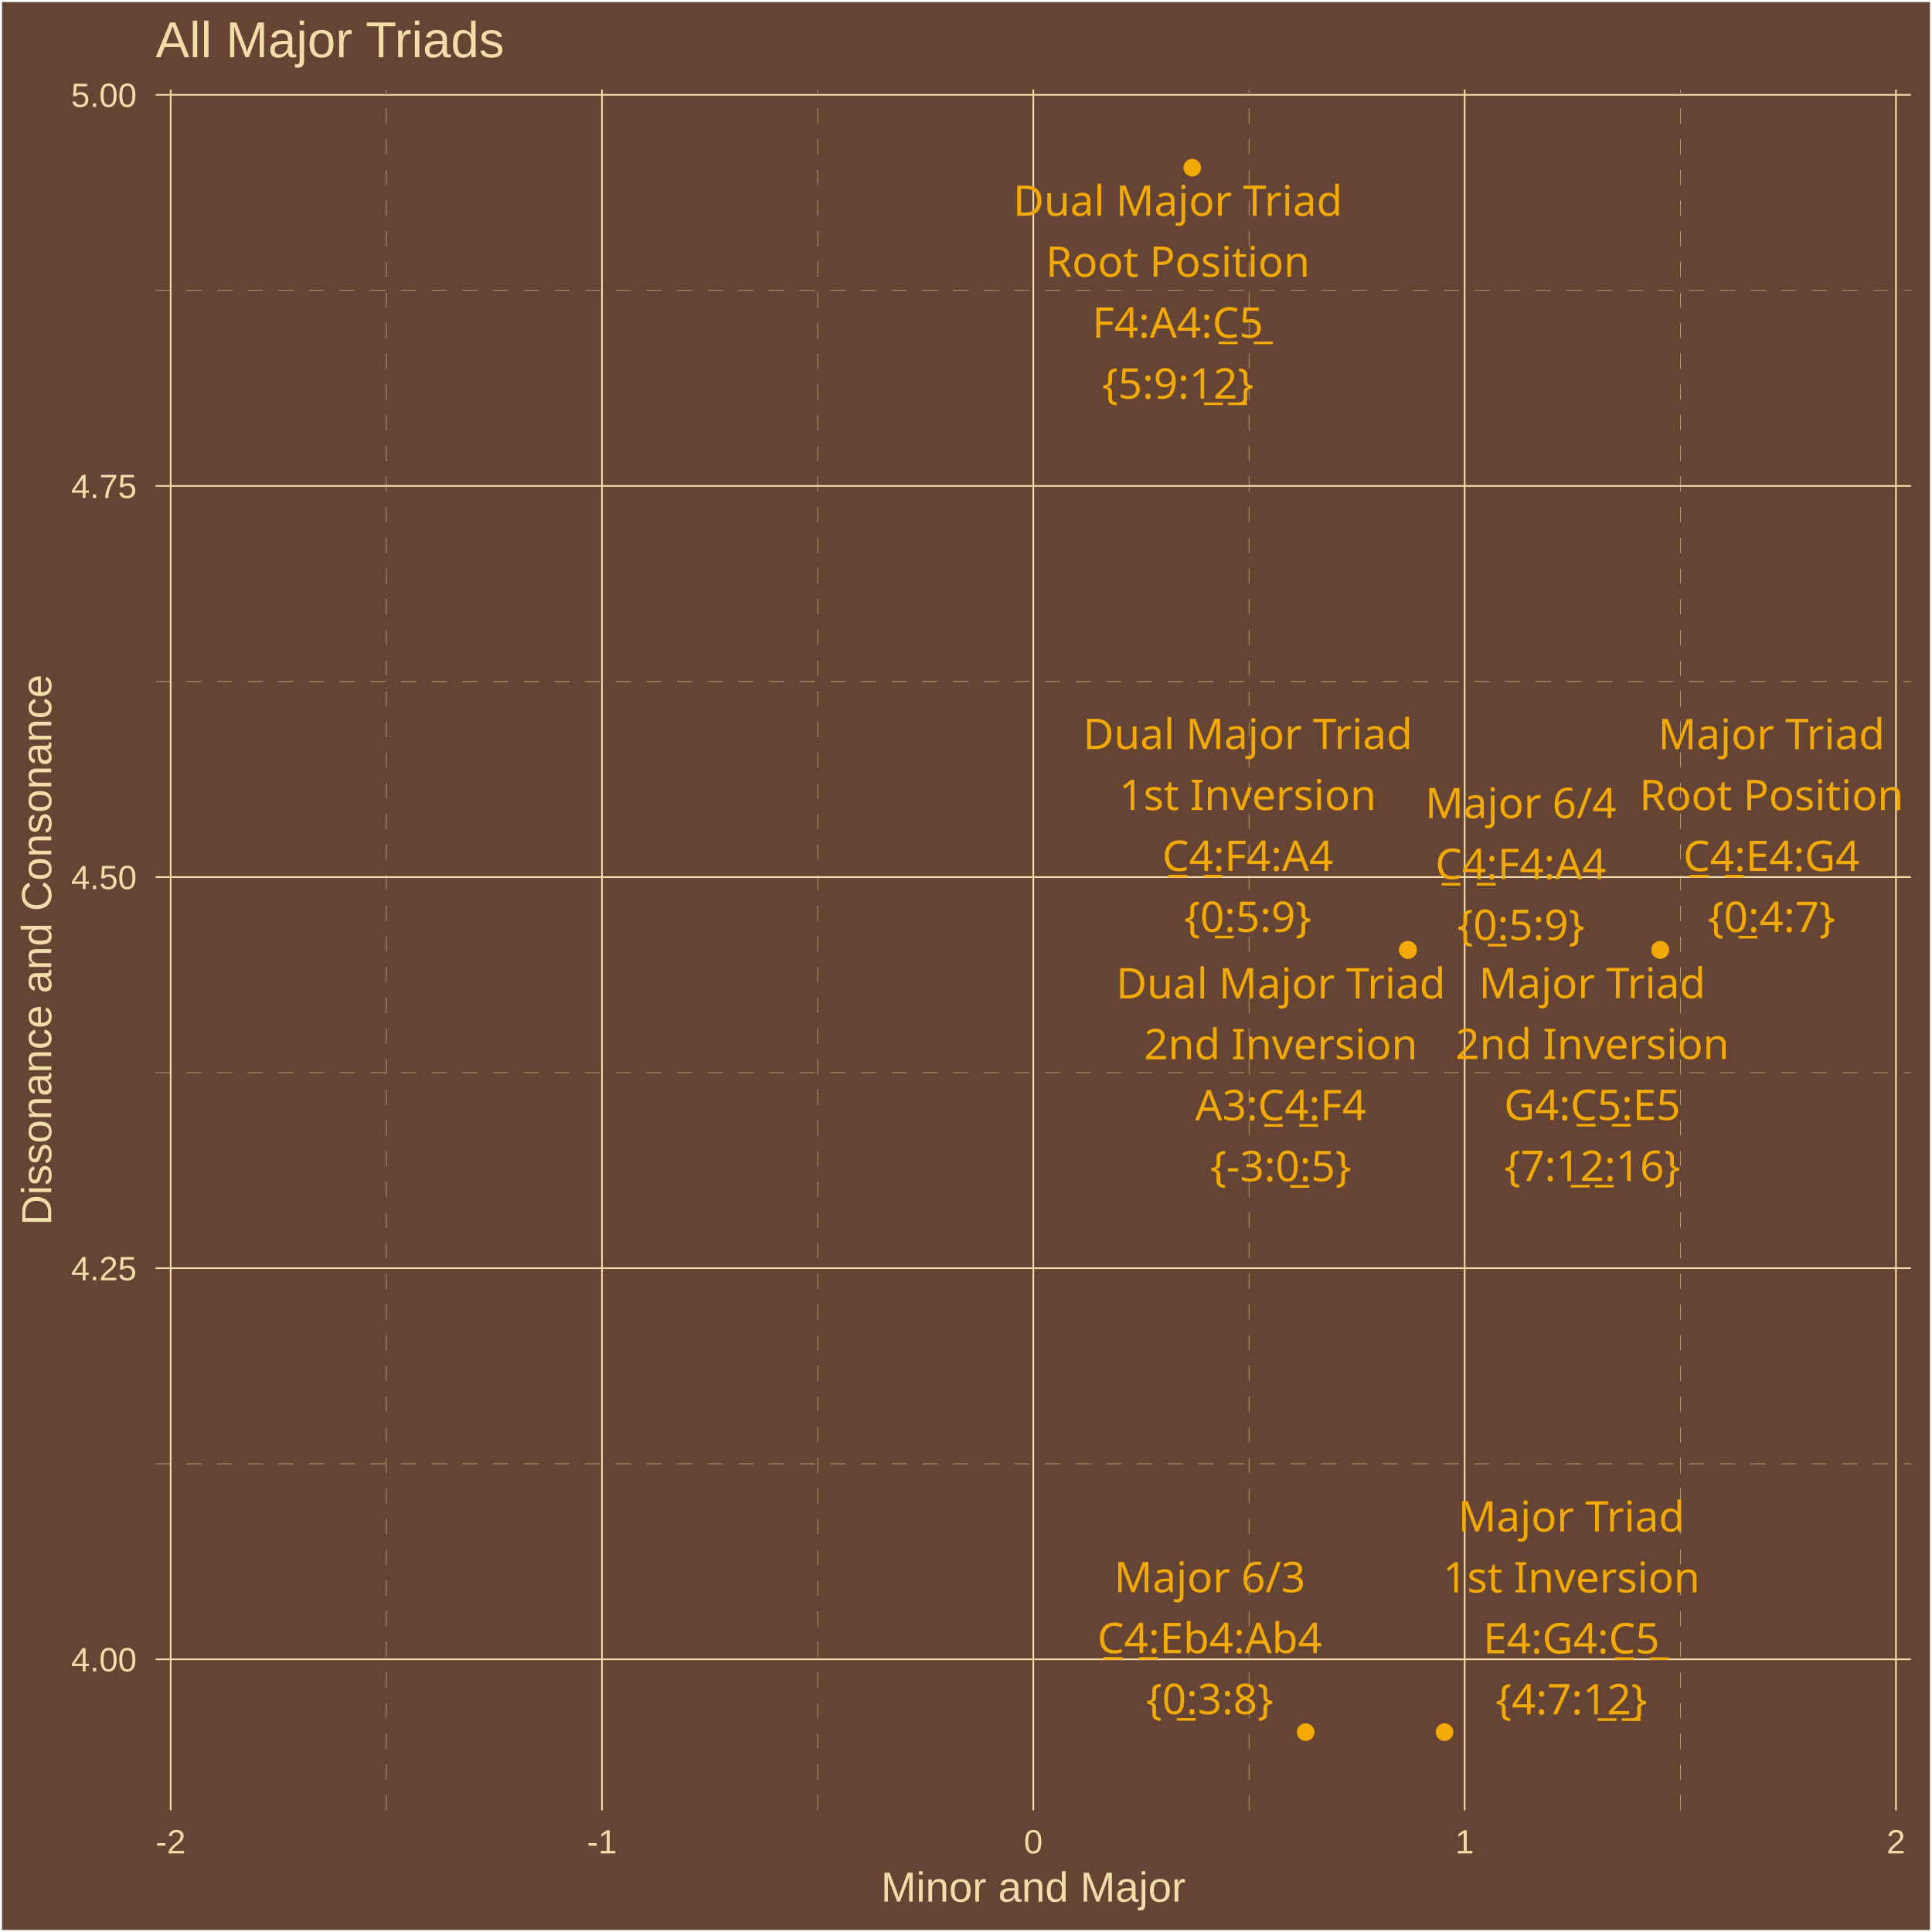
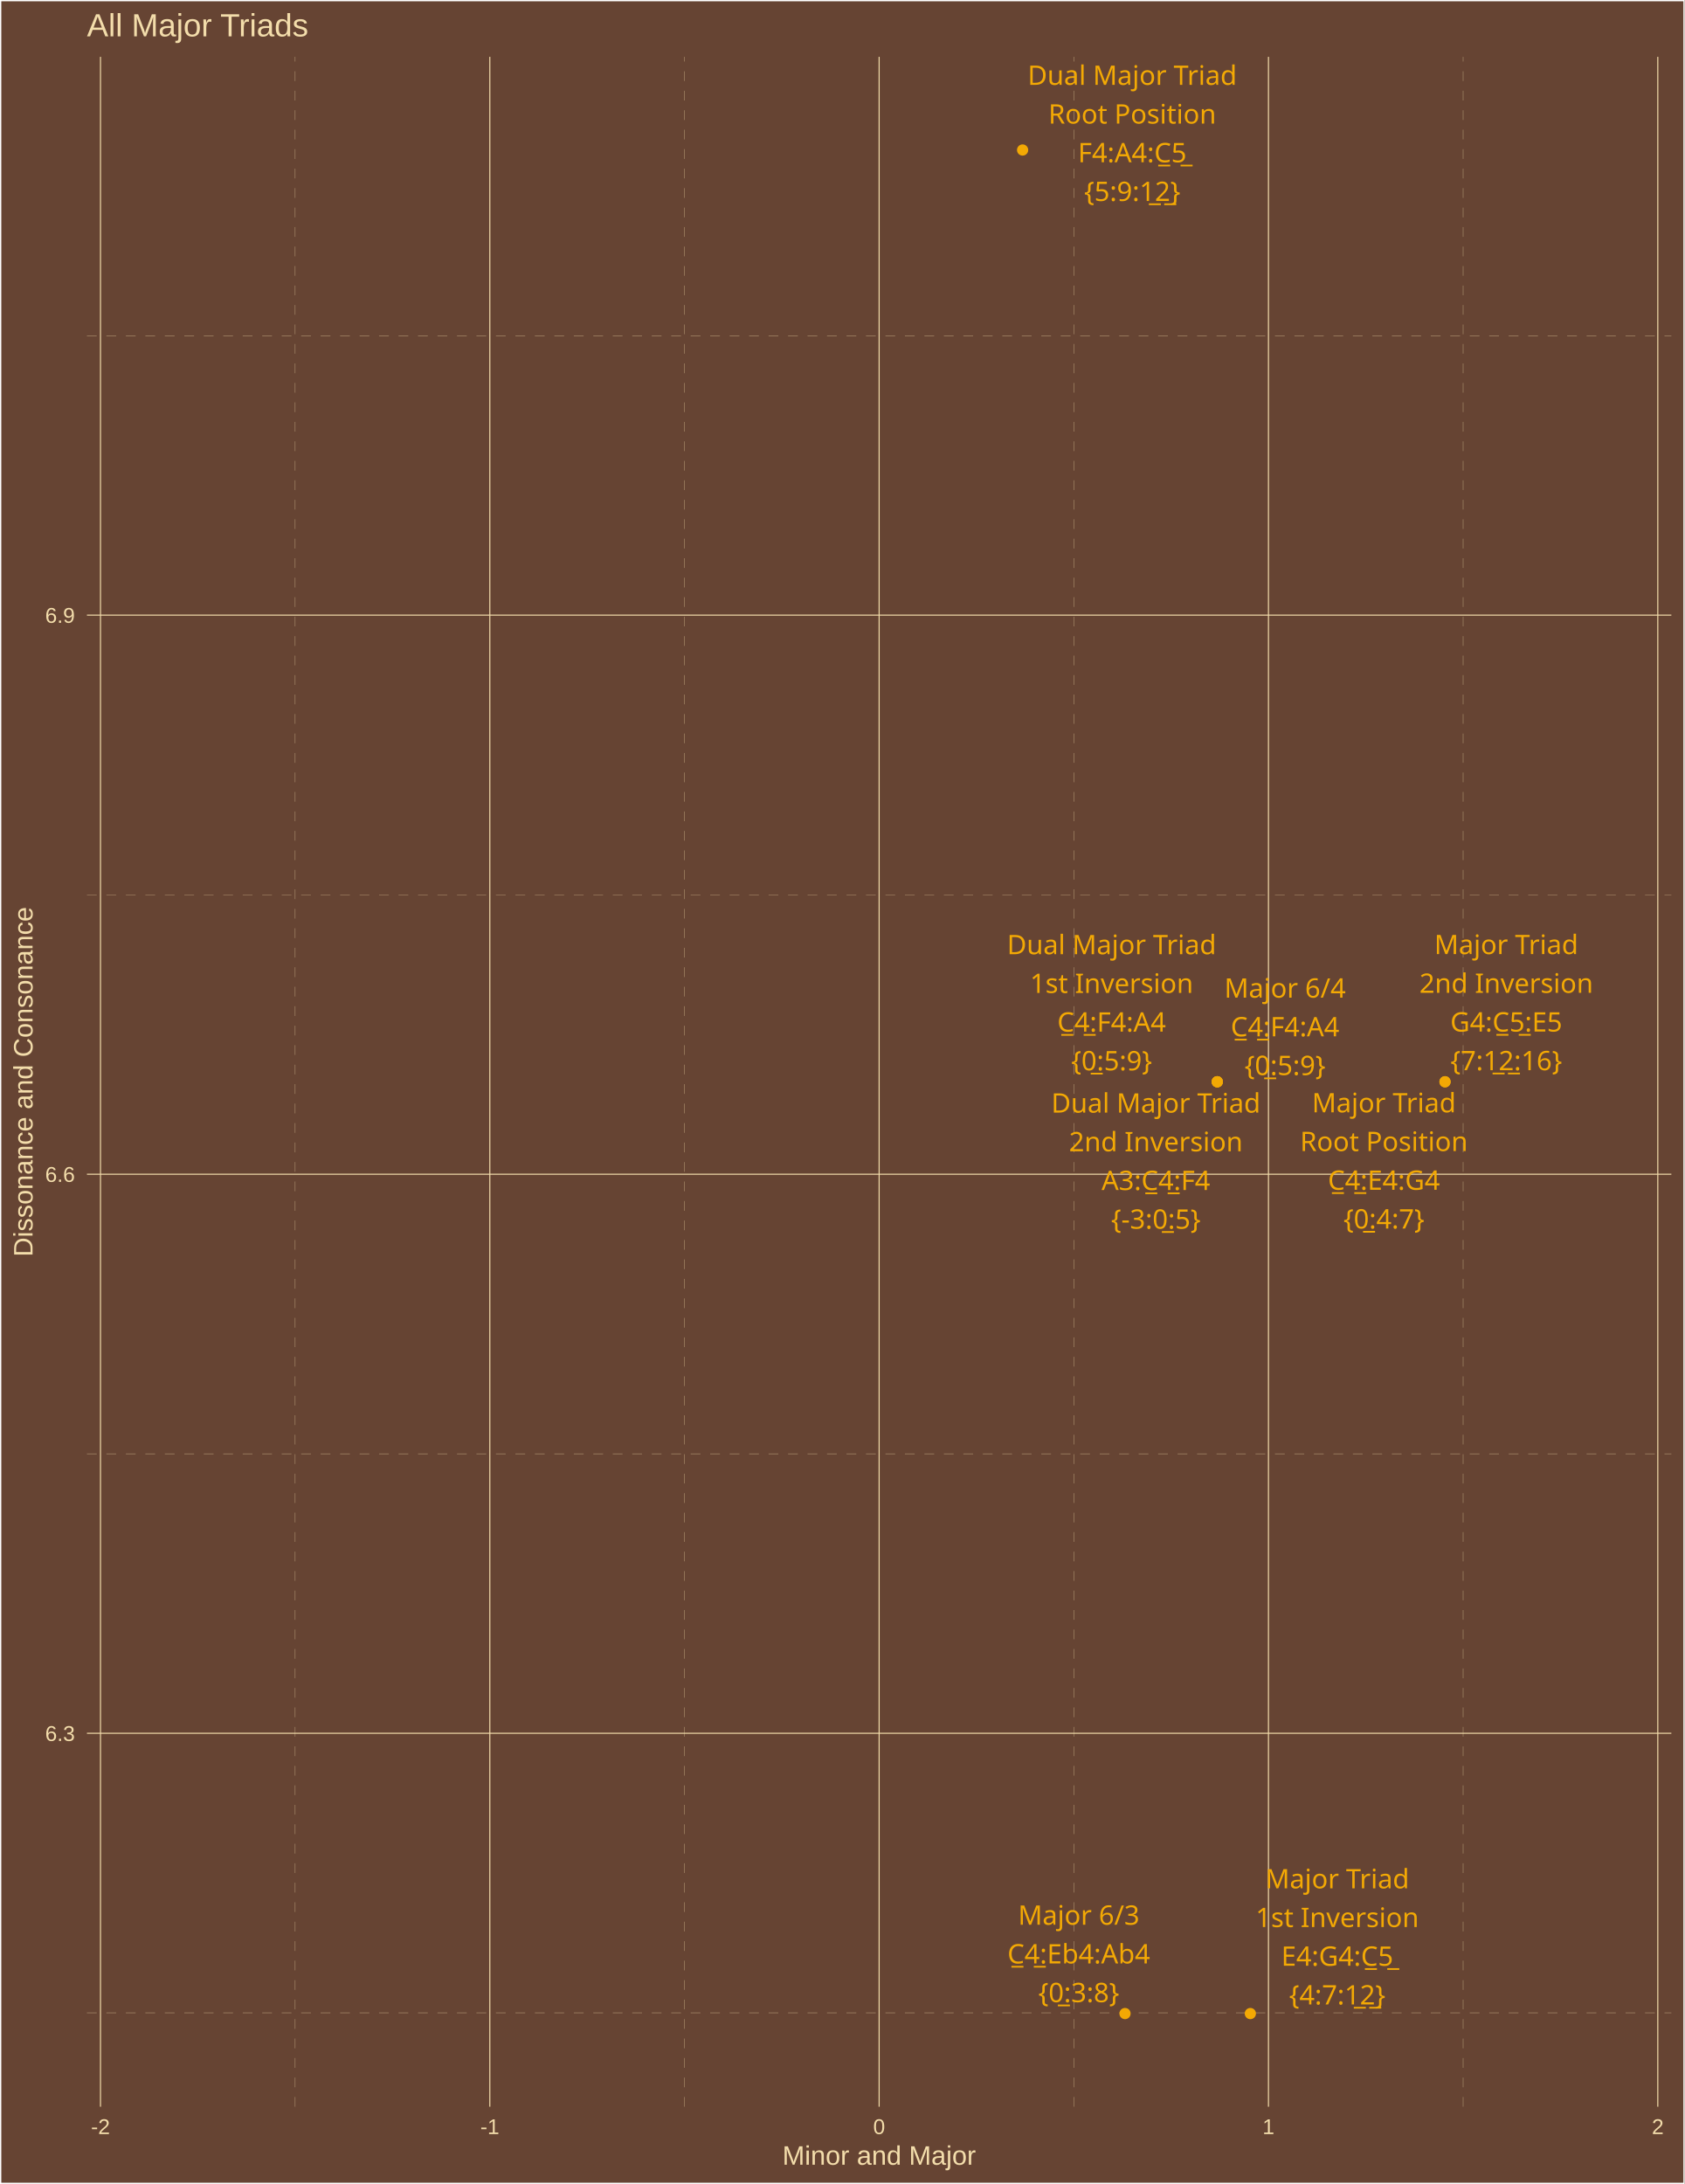
- <svg xmlns="http://www.w3.org/2000/svg" class="svglite" width="504.00pt" height="504.00pt" viewBox="0 0 504.00 504.00">
+ <svg xmlns="http://www.w3.org/2000/svg" class="svglite" width="692.00pt" height="897.00pt" viewBox="0 0 692.00 897.00">
  <defs>
    <style type="text/css">
    .svglite line, .svglite polyline, .svglite polygon, .svglite path, .svglite rect, .svglite circle {
      fill: none;
      stroke: #000000;
      stroke-linecap: round;
      stroke-linejoin: round;
      stroke-miterlimit: 10.00;
    }
    .svglite text {
      white-space: pre;
    }
  </style>
  </defs>
  <rect width="100%" height="100%" style="stroke: none; fill: #664433;" />
  <defs>
-     <clipPath id="cpMC4wMHw1MDQuMDB8MC4wMHw1MDQuMDA=">
-       <rect x="0.00" y="0.00" width="504.00" height="504.00" />
+     <clipPath id="cpMC4wMHw2OTIuMDB8MC4wMHw4OTcuMDA=">
+       <rect x="0.00" y="0.00" width="692.00" height="897.00" />
    </clipPath>
  </defs>
-   <g clip-path="url(#cpMC4wMHw1MDQuMDB8MC4wMHw1MDQuMDA=)">
-     <rect x="0.00" y="-0" width="504.00" height="504.00" style="stroke-width: 1.07; stroke: #FFFFFF; fill: #664433;" />
+   <g clip-path="url(#cpMC4wMHw2OTIuMDB8MC4wMHw4OTcuMDA=)">
+     <rect x="-0" y="0" width="692.00" height="897.00" style="stroke-width: 1.07; stroke: #FFFFFF; fill: #664433;" />
  </g>
  <defs>
-     <clipPath id="cpNDAuNjB8NDk4LjUyfDIzLjM0fDQ3Mi4yNw==">
-       <rect x="40.60" y="23.34" width="457.92" height="448.93" />
+     <clipPath id="cpMzUuNzF8Njg2LjUyfDIzLjM0fDg2NS4yNw==">
+       <rect x="35.71" y="23.34" width="650.81" height="841.93" />
    </clipPath>
  </defs>
-   <g clip-path="url(#cpNDAuNjB8NDk4LjUyfDIzLjM0fDQ3Mi4yNw==)">
-     <rect x="40.60" y="23.34" width="457.92" height="448.93" style="stroke-width: 1.07; stroke: none; fill: #664433;" />
-     <polyline points="40.60,381.85 498.52,381.85 " style="stroke-width: 0.11; stroke: #F3DDAB; stroke-dasharray: 4.00,4.00; stroke-linecap: butt;" />
-     <polyline points="40.60,279.82 498.52,279.82 " style="stroke-width: 0.11; stroke: #F3DDAB; stroke-dasharray: 4.00,4.00; stroke-linecap: butt;" />
-     <polyline points="40.60,177.79 498.52,177.79 " style="stroke-width: 0.11; stroke: #F3DDAB; stroke-dasharray: 4.00,4.00; stroke-linecap: butt;" />
-     <polyline points="40.60,75.76 498.52,75.76 " style="stroke-width: 0.11; stroke: #F3DDAB; stroke-dasharray: 4.00,4.00; stroke-linecap: butt;" />
-     <polyline points="100.78,472.27 100.78,23.34 " style="stroke-width: 0.11; stroke: #F3DDAB; stroke-dasharray: 4.00,4.00; stroke-linecap: butt;" />
-     <polyline points="213.30,472.27 213.30,23.34 " style="stroke-width: 0.11; stroke: #F3DDAB; stroke-dasharray: 4.00,4.00; stroke-linecap: butt;" />
-     <polyline points="325.82,472.27 325.82,23.34 " style="stroke-width: 0.11; stroke: #F3DDAB; stroke-dasharray: 4.00,4.00; stroke-linecap: butt;" />
-     <polyline points="438.34,472.27 438.34,23.34 " style="stroke-width: 0.11; stroke: #F3DDAB; stroke-dasharray: 4.00,4.00; stroke-linecap: butt;" />
-     <polyline points="40.60,432.86 498.52,432.86 " style="stroke-width: 0.43; stroke: #F3DDAB; stroke-linecap: butt;" />
-     <polyline points="40.60,330.83 498.52,330.83 " style="stroke-width: 0.43; stroke: #F3DDAB; stroke-linecap: butt;" />
-     <polyline points="40.60,228.80 498.52,228.80 " style="stroke-width: 0.43; stroke: #F3DDAB; stroke-linecap: butt;" />
-     <polyline points="40.60,126.77 498.52,126.77 " style="stroke-width: 0.43; stroke: #F3DDAB; stroke-linecap: butt;" />
-     <polyline points="40.60,24.74 498.52,24.74 " style="stroke-width: 0.43; stroke: #F3DDAB; stroke-linecap: butt;" />
-     <polyline points="44.52,472.27 44.52,23.34 " style="stroke-width: 0.43; stroke: #F3DDAB; stroke-linecap: butt;" />
-     <polyline points="157.04,472.27 157.04,23.34 " style="stroke-width: 0.43; stroke: #F3DDAB; stroke-linecap: butt;" />
-     <polyline points="269.56,472.27 269.56,23.34 " style="stroke-width: 0.43; stroke: #F3DDAB; stroke-linecap: butt;" />
-     <polyline points="382.08,472.27 382.08,23.34 " style="stroke-width: 0.43; stroke: #F3DDAB; stroke-linecap: butt;" />
-     <polyline points="494.60,472.27 494.60,23.34 " style="stroke-width: 0.43; stroke: #F3DDAB; stroke-linecap: butt;" />
-     <circle cx="433.10" cy="247.80" r="1.95" style="stroke-width: 0.71; stroke: #F3A904; fill: #F3A904;" />
-     <circle cx="376.84" cy="451.86" r="1.95" style="stroke-width: 0.71; stroke: #F3A904; fill: #F3A904;" />
-     <circle cx="433.10" cy="247.80" r="1.95" style="stroke-width: 0.71; stroke: #F3A904; fill: #F3A904;" />
-     <circle cx="340.62" cy="451.86" r="1.95" style="stroke-width: 0.71; stroke: #F3A904; fill: #F3A904;" />
-     <circle cx="367.28" cy="247.80" r="1.95" style="stroke-width: 0.71; stroke: #F3A904; fill: #F3A904;" />
-     <circle cx="311.02" cy="43.74" r="1.95" style="stroke-width: 0.71; stroke: #F3A904; fill: #F3A904;" />
-     <circle cx="367.28" cy="247.80" r="1.95" style="stroke-width: 0.71; stroke: #F3A904; fill: #F3A904;" />
-     <circle cx="367.28" cy="247.80" r="1.95" style="stroke-width: 0.71; stroke: #F3A904; fill: #F3A904;" />
-     <text x="462.12" y="195.44" text-anchor="middle" style="font-size: 11.04px;fill: #F3A904; font-family: &quot;Arial Unicode MS&quot;;" textLength="55.77px" lengthAdjust="spacingAndGlyphs">Major Triad</text>
-     <text x="462.12" y="211.34" text-anchor="middle" style="font-size: 11.04px;fill: #F3A904; font-family: &quot;Arial Unicode MS&quot;;" textLength="65.61px" lengthAdjust="spacingAndGlyphs">Root Position</text>
-     <text x="462.12" y="227.23" text-anchor="middle" style="font-size: 11.04px;fill: #F3A904; font-family: &quot;Arial Unicode MS&quot;;" textLength="48.44px" lengthAdjust="spacingAndGlyphs">C̲4̲:E4:G4</text>
-     <text x="462.12" y="243.13" text-anchor="middle" style="font-size: 11.04px;fill: #F3A904; font-family: &quot;Arial Unicode MS&quot;;" textLength="31.91px" lengthAdjust="spacingAndGlyphs">{0̲:4:7}</text>
-     <text x="409.93" y="399.52" text-anchor="middle" style="font-size: 11.04px;fill: #F3A904; font-family: &quot;Arial Unicode MS&quot;;" textLength="55.77px" lengthAdjust="spacingAndGlyphs">Major Triad</text>
-     <text x="409.93" y="415.42" text-anchor="middle" style="font-size: 11.04px;fill: #F3A904; font-family: &quot;Arial Unicode MS&quot;;" textLength="62.54px" lengthAdjust="spacingAndGlyphs">1st Inversion</text>
-     <text x="409.93" y="431.32" text-anchor="middle" style="font-size: 11.04px;fill: #F3A904; font-family: &quot;Arial Unicode MS&quot;;" textLength="48.44px" lengthAdjust="spacingAndGlyphs">E4:G4:C̲5̲</text>
-     <text x="409.93" y="447.22" text-anchor="middle" style="font-size: 11.04px;fill: #F3A904; font-family: &quot;Arial Unicode MS&quot;;" textLength="38.04px" lengthAdjust="spacingAndGlyphs">{4:7:1̲2̲}</text>
-     <text x="415.37" y="260.39" text-anchor="middle" style="font-size: 11.04px;fill: #F3A904; font-family: &quot;Arial Unicode MS&quot;;" textLength="55.77px" lengthAdjust="spacingAndGlyphs">Major Triad</text>
-     <text x="415.37" y="276.28" text-anchor="middle" style="font-size: 11.04px;fill: #F3A904; font-family: &quot;Arial Unicode MS&quot;;" textLength="66.23px" lengthAdjust="spacingAndGlyphs">2nd Inversion</text>
-     <text x="415.37" y="292.18" text-anchor="middle" style="font-size: 11.04px;fill: #F3A904; font-family: &quot;Arial Unicode MS&quot;;" textLength="48.44px" lengthAdjust="spacingAndGlyphs">G4:C̲5̲:E5</text>
-     <text x="415.37" y="308.08" text-anchor="middle" style="font-size: 11.04px;fill: #F3A904; font-family: &quot;Arial Unicode MS&quot;;" textLength="44.18px" lengthAdjust="spacingAndGlyphs">{7:1̲2̲:16}</text>
-     <text x="315.58" y="415.37" text-anchor="middle" style="font-size: 11.04px;fill: #F3A904; font-family: &quot;Arial Unicode MS&quot;;" textLength="45.98px" lengthAdjust="spacingAndGlyphs">Major 6/3</text>
-     <text x="315.58" y="431.26" text-anchor="middle" style="font-size: 11.04px;fill: #F3A904; font-family: &quot;Arial Unicode MS&quot;;" textLength="59.49px" lengthAdjust="spacingAndGlyphs">C̲4̲:Eb4:Ab4</text>
-     <text x="315.58" y="447.16" text-anchor="middle" style="font-size: 11.04px;fill: #F3A904; font-family: &quot;Arial Unicode MS&quot;;" textLength="31.91px" lengthAdjust="spacingAndGlyphs">{0̲:3:8}</text>
-     <text x="396.73" y="213.43" text-anchor="middle" style="font-size: 11.04px;fill: #F3A904; font-family: &quot;Arial Unicode MS&quot;;" textLength="45.98px" lengthAdjust="spacingAndGlyphs">Major 6/4</text>
-     <text x="396.73" y="229.32" text-anchor="middle" style="font-size: 11.04px;fill: #F3A904; font-family: &quot;Arial Unicode MS&quot;;" textLength="46.60px" lengthAdjust="spacingAndGlyphs">C̲4̲:F4:A4</text>
-     <text x="396.73" y="245.22" text-anchor="middle" style="font-size: 11.04px;fill: #F3A904; font-family: &quot;Arial Unicode MS&quot;;" textLength="31.91px" lengthAdjust="spacingAndGlyphs">{0̲:5:9}</text>
-     <text x="307.25" y="56.30" text-anchor="middle" style="font-size: 11.04px;fill: #F3A904; font-family: &quot;Arial Unicode MS&quot;;" textLength="81.52px" lengthAdjust="spacingAndGlyphs">Dual Major Triad</text>
-     <text x="307.25" y="72.20" text-anchor="middle" style="font-size: 11.04px;fill: #F3A904; font-family: &quot;Arial Unicode MS&quot;;" textLength="65.61px" lengthAdjust="spacingAndGlyphs">Root Position</text>
-     <text x="307.25" y="88.09" text-anchor="middle" style="font-size: 11.04px;fill: #F3A904; font-family: &quot;Arial Unicode MS&quot;;" textLength="46.60px" lengthAdjust="spacingAndGlyphs">F4:A4:C̲5̲</text>
-     <text x="307.25" y="103.99" text-anchor="middle" style="font-size: 11.04px;fill: #F3A904; font-family: &quot;Arial Unicode MS&quot;;" textLength="38.04px" lengthAdjust="spacingAndGlyphs">{5:9:1̲2̲}</text>
-     <text x="325.50" y="195.41" text-anchor="middle" style="font-size: 11.04px;fill: #F3A904; font-family: &quot;Arial Unicode MS&quot;;" textLength="81.52px" lengthAdjust="spacingAndGlyphs">Dual Major Triad</text>
-     <text x="325.50" y="211.31" text-anchor="middle" style="font-size: 11.04px;fill: #F3A904; font-family: &quot;Arial Unicode MS&quot;;" textLength="62.54px" lengthAdjust="spacingAndGlyphs">1st Inversion</text>
-     <text x="325.50" y="227.20" text-anchor="middle" style="font-size: 11.04px;fill: #F3A904; font-family: &quot;Arial Unicode MS&quot;;" textLength="46.60px" lengthAdjust="spacingAndGlyphs">C̲4̲:F4:A4</text>
-     <text x="325.50" y="243.10" text-anchor="middle" style="font-size: 11.04px;fill: #F3A904; font-family: &quot;Arial Unicode MS&quot;;" textLength="31.91px" lengthAdjust="spacingAndGlyphs">{0̲:5:9}</text>
-     <text x="334.11" y="260.45" text-anchor="middle" style="font-size: 11.04px;fill: #F3A904; font-family: &quot;Arial Unicode MS&quot;;" textLength="81.52px" lengthAdjust="spacingAndGlyphs">Dual Major Triad</text>
-     <text x="334.11" y="276.34" text-anchor="middle" style="font-size: 11.04px;fill: #F3A904; font-family: &quot;Arial Unicode MS&quot;;" textLength="66.23px" lengthAdjust="spacingAndGlyphs">2nd Inversion</text>
-     <text x="334.11" y="292.24" text-anchor="middle" style="font-size: 11.04px;fill: #F3A904; font-family: &quot;Arial Unicode MS&quot;;" textLength="46.60px" lengthAdjust="spacingAndGlyphs">A3:C̲4̲:F4</text>
-     <text x="334.11" y="308.14" text-anchor="middle" style="font-size: 11.04px;fill: #F3A904; font-family: &quot;Arial Unicode MS&quot;;" textLength="35.58px" lengthAdjust="spacingAndGlyphs">{-3:0̲:5}</text>
+   <g clip-path="url(#cpMzUuNzF8Njg2LjUyfDIzLjM0fDg2NS4yNw==)">
+     <rect x="35.71" y="23.34" width="650.81" height="841.93" style="stroke-width: 1.07; stroke: none; fill: #664433;" />
+     <polyline points="35.71,826.69 686.52,826.69 " style="stroke-width: 0.11; stroke: #F3DDAB; stroke-dasharray: 4.00,4.00; stroke-linecap: butt;" />
+     <polyline points="35.71,597.08 686.52,597.08 " style="stroke-width: 0.11; stroke: #F3DDAB; stroke-dasharray: 4.00,4.00; stroke-linecap: butt;" />
+     <polyline points="35.71,367.46 686.52,367.46 " style="stroke-width: 0.11; stroke: #F3DDAB; stroke-dasharray: 4.00,4.00; stroke-linecap: butt;" />
+     <polyline points="35.71,137.84 686.52,137.84 " style="stroke-width: 0.11; stroke: #F3DDAB; stroke-dasharray: 4.00,4.00; stroke-linecap: butt;" />
+     <polyline points="121.24,865.27 121.24,23.34 " style="stroke-width: 0.11; stroke: #F3DDAB; stroke-dasharray: 4.00,4.00; stroke-linecap: butt;" />
+     <polyline points="281.16,865.27 281.16,23.34 " style="stroke-width: 0.11; stroke: #F3DDAB; stroke-dasharray: 4.00,4.00; stroke-linecap: butt;" />
+     <polyline points="441.07,865.27 441.07,23.34 " style="stroke-width: 0.11; stroke: #F3DDAB; stroke-dasharray: 4.00,4.00; stroke-linecap: butt;" />
+     <polyline points="600.99,865.27 600.99,23.34 " style="stroke-width: 0.11; stroke: #F3DDAB; stroke-dasharray: 4.00,4.00; stroke-linecap: butt;" />
+     <polyline points="35.71,711.88 686.52,711.88 " style="stroke-width: 0.43; stroke: #F3DDAB; stroke-linecap: butt;" />
+     <polyline points="35.71,482.27 686.52,482.27 " style="stroke-width: 0.43; stroke: #F3DDAB; stroke-linecap: butt;" />
+     <polyline points="35.71,252.65 686.52,252.65 " style="stroke-width: 0.43; stroke: #F3DDAB; stroke-linecap: butt;" />
+     <polyline points="41.28,865.27 41.28,23.34 " style="stroke-width: 0.43; stroke: #F3DDAB; stroke-linecap: butt;" />
+     <polyline points="201.20,865.27 201.20,23.34 " style="stroke-width: 0.43; stroke: #F3DDAB; stroke-linecap: butt;" />
+     <polyline points="361.11,865.27 361.11,23.34 " style="stroke-width: 0.43; stroke: #F3DDAB; stroke-linecap: butt;" />
+     <polyline points="521.03,865.27 521.03,23.34 " style="stroke-width: 0.43; stroke: #F3DDAB; stroke-linecap: butt;" />
+     <polyline points="680.95,865.27 680.95,23.34 " style="stroke-width: 0.43; stroke: #F3DDAB; stroke-linecap: butt;" />
+     <circle cx="593.55" cy="444.30" r="1.95" style="stroke-width: 0.71; stroke: #F3A904; fill: #F3A904;" />
+     <circle cx="513.59" cy="827.00" r="1.95" style="stroke-width: 0.71; stroke: #F3A904; fill: #F3A904;" />
+     <circle cx="593.55" cy="444.30" r="1.95" style="stroke-width: 0.71; stroke: #F3A904; fill: #F3A904;" />
+     <circle cx="462.11" cy="827.00" r="1.95" style="stroke-width: 0.71; stroke: #F3A904; fill: #F3A904;" />
+     <circle cx="500.00" cy="444.30" r="1.95" style="stroke-width: 0.71; stroke: #F3A904; fill: #F3A904;" />
+     <circle cx="420.04" cy="61.61" r="1.95" style="stroke-width: 0.71; stroke: #F3A904; fill: #F3A904;" />
+     <circle cx="500.00" cy="444.30" r="1.95" style="stroke-width: 0.71; stroke: #F3A904; fill: #F3A904;" />
+     <circle cx="500.00" cy="444.30" r="1.95" style="stroke-width: 0.71; stroke: #F3A904; fill: #F3A904;" />
+     <text x="568.46" y="456.86" text-anchor="middle" style="font-size: 11.04px;fill: #F3A904; font-family: &quot;Arial Unicode MS&quot;;" textLength="55.77px" lengthAdjust="spacingAndGlyphs">Major Triad</text>
+     <text x="568.46" y="472.76" text-anchor="middle" style="font-size: 11.04px;fill: #F3A904; font-family: &quot;Arial Unicode MS&quot;;" textLength="65.61px" lengthAdjust="spacingAndGlyphs">Root Position</text>
+     <text x="568.46" y="488.66" text-anchor="middle" style="font-size: 11.04px;fill: #F3A904; font-family: &quot;Arial Unicode MS&quot;;" textLength="48.44px" lengthAdjust="spacingAndGlyphs">C̲4̲:E4:G4</text>
+     <text x="568.46" y="504.56" text-anchor="middle" style="font-size: 11.04px;fill: #F3A904; font-family: &quot;Arial Unicode MS&quot;;" textLength="31.91px" lengthAdjust="spacingAndGlyphs">{0̲:4:7}</text>
+     <text x="549.29" y="775.57" text-anchor="middle" style="font-size: 11.04px;fill: #F3A904; font-family: &quot;Arial Unicode MS&quot;;" textLength="55.77px" lengthAdjust="spacingAndGlyphs">Major Triad</text>
+     <text x="549.29" y="791.46" text-anchor="middle" style="font-size: 11.04px;fill: #F3A904; font-family: &quot;Arial Unicode MS&quot;;" textLength="62.54px" lengthAdjust="spacingAndGlyphs">1st Inversion</text>
+     <text x="549.29" y="807.36" text-anchor="middle" style="font-size: 11.04px;fill: #F3A904; font-family: &quot;Arial Unicode MS&quot;;" textLength="48.44px" lengthAdjust="spacingAndGlyphs">E4:G4:C̲5̲</text>
+     <text x="549.29" y="823.26" text-anchor="middle" style="font-size: 11.04px;fill: #F3A904; font-family: &quot;Arial Unicode MS&quot;;" textLength="38.04px" lengthAdjust="spacingAndGlyphs">{4:7:1̲2̲}</text>
+     <text x="618.71" y="391.87" text-anchor="middle" style="font-size: 11.04px;fill: #F3A904; font-family: &quot;Arial Unicode MS&quot;;" textLength="55.77px" lengthAdjust="spacingAndGlyphs">Major Triad</text>
+     <text x="618.71" y="407.77" text-anchor="middle" style="font-size: 11.04px;fill: #F3A904; font-family: &quot;Arial Unicode MS&quot;;" textLength="66.23px" lengthAdjust="spacingAndGlyphs">2nd Inversion</text>
+     <text x="618.71" y="423.67" text-anchor="middle" style="font-size: 11.04px;fill: #F3A904; font-family: &quot;Arial Unicode MS&quot;;" textLength="48.44px" lengthAdjust="spacingAndGlyphs">G4:C̲5̲:E5</text>
+     <text x="618.71" y="439.56" text-anchor="middle" style="font-size: 11.04px;fill: #F3A904; font-family: &quot;Arial Unicode MS&quot;;" textLength="44.18px" lengthAdjust="spacingAndGlyphs">{7:1̲2̲:16}</text>
+     <text x="443.12" y="790.51" text-anchor="middle" style="font-size: 11.04px;fill: #F3A904; font-family: &quot;Arial Unicode MS&quot;;" textLength="45.98px" lengthAdjust="spacingAndGlyphs">Major 6/3</text>
+     <text x="443.12" y="806.41" text-anchor="middle" style="font-size: 11.04px;fill: #F3A904; font-family: &quot;Arial Unicode MS&quot;;" textLength="59.49px" lengthAdjust="spacingAndGlyphs">C̲4̲:Eb4:Ab4</text>
+     <text x="443.12" y="822.31" text-anchor="middle" style="font-size: 11.04px;fill: #F3A904; font-family: &quot;Arial Unicode MS&quot;;" textLength="31.91px" lengthAdjust="spacingAndGlyphs">{0̲:3:8}</text>
+     <text x="527.84" y="409.75" text-anchor="middle" style="font-size: 11.04px;fill: #F3A904; font-family: &quot;Arial Unicode MS&quot;;" textLength="45.98px" lengthAdjust="spacingAndGlyphs">Major 6/4</text>
+     <text x="527.84" y="425.64" text-anchor="middle" style="font-size: 11.04px;fill: #F3A904; font-family: &quot;Arial Unicode MS&quot;;" textLength="46.60px" lengthAdjust="spacingAndGlyphs">C̲4̲:F4:A4</text>
+     <text x="527.84" y="441.54" text-anchor="middle" style="font-size: 11.04px;fill: #F3A904; font-family: &quot;Arial Unicode MS&quot;;" textLength="31.91px" lengthAdjust="spacingAndGlyphs">{0̲:5:9}</text>
+     <text x="465.09" y="34.85" text-anchor="middle" style="font-size: 11.04px;fill: #F3A904; font-family: &quot;Arial Unicode MS&quot;;" textLength="81.52px" lengthAdjust="spacingAndGlyphs">Dual Major Triad</text>
+     <text x="465.09" y="50.75" text-anchor="middle" style="font-size: 11.04px;fill: #F3A904; font-family: &quot;Arial Unicode MS&quot;;" textLength="65.61px" lengthAdjust="spacingAndGlyphs">Root Position</text>
+     <text x="465.09" y="66.64" text-anchor="middle" style="font-size: 11.04px;fill: #F3A904; font-family: &quot;Arial Unicode MS&quot;;" textLength="46.60px" lengthAdjust="spacingAndGlyphs">F4:A4:C̲5̲</text>
+     <text x="465.09" y="82.54" text-anchor="middle" style="font-size: 11.04px;fill: #F3A904; font-family: &quot;Arial Unicode MS&quot;;" textLength="38.04px" lengthAdjust="spacingAndGlyphs">{5:9:1̲2̲}</text>
+     <text x="456.61" y="391.91" text-anchor="middle" style="font-size: 11.04px;fill: #F3A904; font-family: &quot;Arial Unicode MS&quot;;" textLength="81.52px" lengthAdjust="spacingAndGlyphs">Dual Major Triad</text>
+     <text x="456.61" y="407.81" text-anchor="middle" style="font-size: 11.04px;fill: #F3A904; font-family: &quot;Arial Unicode MS&quot;;" textLength="62.54px" lengthAdjust="spacingAndGlyphs">1st Inversion</text>
+     <text x="456.61" y="423.70" text-anchor="middle" style="font-size: 11.04px;fill: #F3A904; font-family: &quot;Arial Unicode MS&quot;;" textLength="46.60px" lengthAdjust="spacingAndGlyphs">C̲4̲:F4:A4</text>
+     <text x="456.61" y="439.60" text-anchor="middle" style="font-size: 11.04px;fill: #F3A904; font-family: &quot;Arial Unicode MS&quot;;" textLength="31.91px" lengthAdjust="spacingAndGlyphs">{0̲:5:9}</text>
+     <text x="474.78" y="456.96" text-anchor="middle" style="font-size: 11.04px;fill: #F3A904; font-family: &quot;Arial Unicode MS&quot;;" textLength="81.52px" lengthAdjust="spacingAndGlyphs">Dual Major Triad</text>
+     <text x="474.78" y="472.86" text-anchor="middle" style="font-size: 11.04px;fill: #F3A904; font-family: &quot;Arial Unicode MS&quot;;" textLength="66.23px" lengthAdjust="spacingAndGlyphs">2nd Inversion</text>
+     <text x="474.78" y="488.76" text-anchor="middle" style="font-size: 11.04px;fill: #F3A904; font-family: &quot;Arial Unicode MS&quot;;" textLength="46.60px" lengthAdjust="spacingAndGlyphs">A3:C̲4̲:F4</text>
+     <text x="474.78" y="504.65" text-anchor="middle" style="font-size: 11.04px;fill: #F3A904; font-family: &quot;Arial Unicode MS&quot;;" textLength="35.58px" lengthAdjust="spacingAndGlyphs">{-3:0̲:5}</text>
  </g>
-   <g clip-path="url(#cpMC4wMHw1MDQuMDB8MC4wMHw1MDQuMDA=)">
-     <text x="35.67" y="436.01" text-anchor="end" style="font-size: 8.80px;fill: #F3DDAB; font-family: &quot;Arial&quot;;" textLength="17.13px" lengthAdjust="spacingAndGlyphs">4.00</text>
-     <text x="35.67" y="333.98" text-anchor="end" style="font-size: 8.80px;fill: #F3DDAB; font-family: &quot;Arial&quot;;" textLength="17.13px" lengthAdjust="spacingAndGlyphs">4.25</text>
-     <text x="35.67" y="231.95" text-anchor="end" style="font-size: 8.80px;fill: #F3DDAB; font-family: &quot;Arial&quot;;" textLength="17.13px" lengthAdjust="spacingAndGlyphs">4.50</text>
-     <text x="35.67" y="129.92" text-anchor="end" style="font-size: 8.80px;fill: #F3DDAB; font-family: &quot;Arial&quot;;" textLength="17.13px" lengthAdjust="spacingAndGlyphs">4.75</text>
-     <text x="35.67" y="27.90" text-anchor="end" style="font-size: 8.80px;fill: #F3DDAB; font-family: &quot;Arial&quot;;" textLength="17.13px" lengthAdjust="spacingAndGlyphs">5.00</text>
-     <text x="44.52" y="483.50" text-anchor="middle" style="font-size: 8.80px;fill: #F3DDAB; font-family: &quot;Arial&quot;;" textLength="7.83px" lengthAdjust="spacingAndGlyphs">-2</text>
-     <text x="157.04" y="483.50" text-anchor="middle" style="font-size: 8.80px;fill: #F3DDAB; font-family: &quot;Arial&quot;;" textLength="7.83px" lengthAdjust="spacingAndGlyphs">-1</text>
-     <text x="269.56" y="483.50" text-anchor="middle" style="font-size: 8.80px;fill: #F3DDAB; font-family: &quot;Arial&quot;;" textLength="4.90px" lengthAdjust="spacingAndGlyphs">0</text>
-     <text x="382.08" y="483.50" text-anchor="middle" style="font-size: 8.80px;fill: #F3DDAB; font-family: &quot;Arial&quot;;" textLength="4.90px" lengthAdjust="spacingAndGlyphs">1</text>
-     <text x="494.60" y="483.50" text-anchor="middle" style="font-size: 8.80px;fill: #F3DDAB; font-family: &quot;Arial&quot;;" textLength="4.90px" lengthAdjust="spacingAndGlyphs">2</text>
-     <text x="269.56" y="496.09" text-anchor="middle" style="font-size: 11.00px;fill: #F3DDAB; font-family: &quot;Arial&quot;;" textLength="79.49px" lengthAdjust="spacingAndGlyphs">Minor and Major</text>
-     <text transform="translate(13.37,247.80) rotate(-90)" text-anchor="middle" style="font-size: 11.00px;fill: #F3DDAB; font-family: &quot;Arial&quot;;" textLength="143.73px" lengthAdjust="spacingAndGlyphs">Dissonance and Consonance</text>
-     <text x="40.60" y="14.94" style="font-size: 13.20px;fill: #F3DDAB; font-family: &quot;Arial&quot;;" textLength="91.62px" lengthAdjust="spacingAndGlyphs">All Major Triads</text>
+   <g clip-path="url(#cpMC4wMHw2OTIuMDB8MC4wMHw4OTcuMDA=)">
+     <text x="30.78" y="715.04" text-anchor="end" style="font-size: 8.80px;fill: #F3DDAB; font-family: &quot;Arial&quot;;" textLength="12.23px" lengthAdjust="spacingAndGlyphs">6.3</text>
+     <text x="30.78" y="485.42" text-anchor="end" style="font-size: 8.80px;fill: #F3DDAB; font-family: &quot;Arial&quot;;" textLength="12.23px" lengthAdjust="spacingAndGlyphs">6.6</text>
+     <text x="30.78" y="255.80" text-anchor="end" style="font-size: 8.80px;fill: #F3DDAB; font-family: &quot;Arial&quot;;" textLength="12.23px" lengthAdjust="spacingAndGlyphs">6.9</text>
+     <text x="41.28" y="876.50" text-anchor="middle" style="font-size: 8.80px;fill: #F3DDAB; font-family: &quot;Arial&quot;;" textLength="7.83px" lengthAdjust="spacingAndGlyphs">-2</text>
+     <text x="201.20" y="876.50" text-anchor="middle" style="font-size: 8.80px;fill: #F3DDAB; font-family: &quot;Arial&quot;;" textLength="7.83px" lengthAdjust="spacingAndGlyphs">-1</text>
+     <text x="361.11" y="876.50" text-anchor="middle" style="font-size: 8.80px;fill: #F3DDAB; font-family: &quot;Arial&quot;;" textLength="4.90px" lengthAdjust="spacingAndGlyphs">0</text>
+     <text x="521.03" y="876.50" text-anchor="middle" style="font-size: 8.80px;fill: #F3DDAB; font-family: &quot;Arial&quot;;" textLength="4.90px" lengthAdjust="spacingAndGlyphs">1</text>
+     <text x="680.95" y="876.50" text-anchor="middle" style="font-size: 8.80px;fill: #F3DDAB; font-family: &quot;Arial&quot;;" textLength="4.90px" lengthAdjust="spacingAndGlyphs">2</text>
+     <text x="361.11" y="889.09" text-anchor="middle" style="font-size: 11.00px;fill: #F3DDAB; font-family: &quot;Arial&quot;;" textLength="79.49px" lengthAdjust="spacingAndGlyphs">Minor and Major</text>
+     <text transform="translate(13.37,444.30) rotate(-90)" text-anchor="middle" style="font-size: 11.00px;fill: #F3DDAB; font-family: &quot;Arial&quot;;" textLength="143.73px" lengthAdjust="spacingAndGlyphs">Dissonance and Consonance</text>
+     <text x="35.71" y="14.94" style="font-size: 13.20px;fill: #F3DDAB; font-family: &quot;Arial&quot;;" textLength="91.62px" lengthAdjust="spacingAndGlyphs">All Major Triads</text>
  </g>
</svg>
